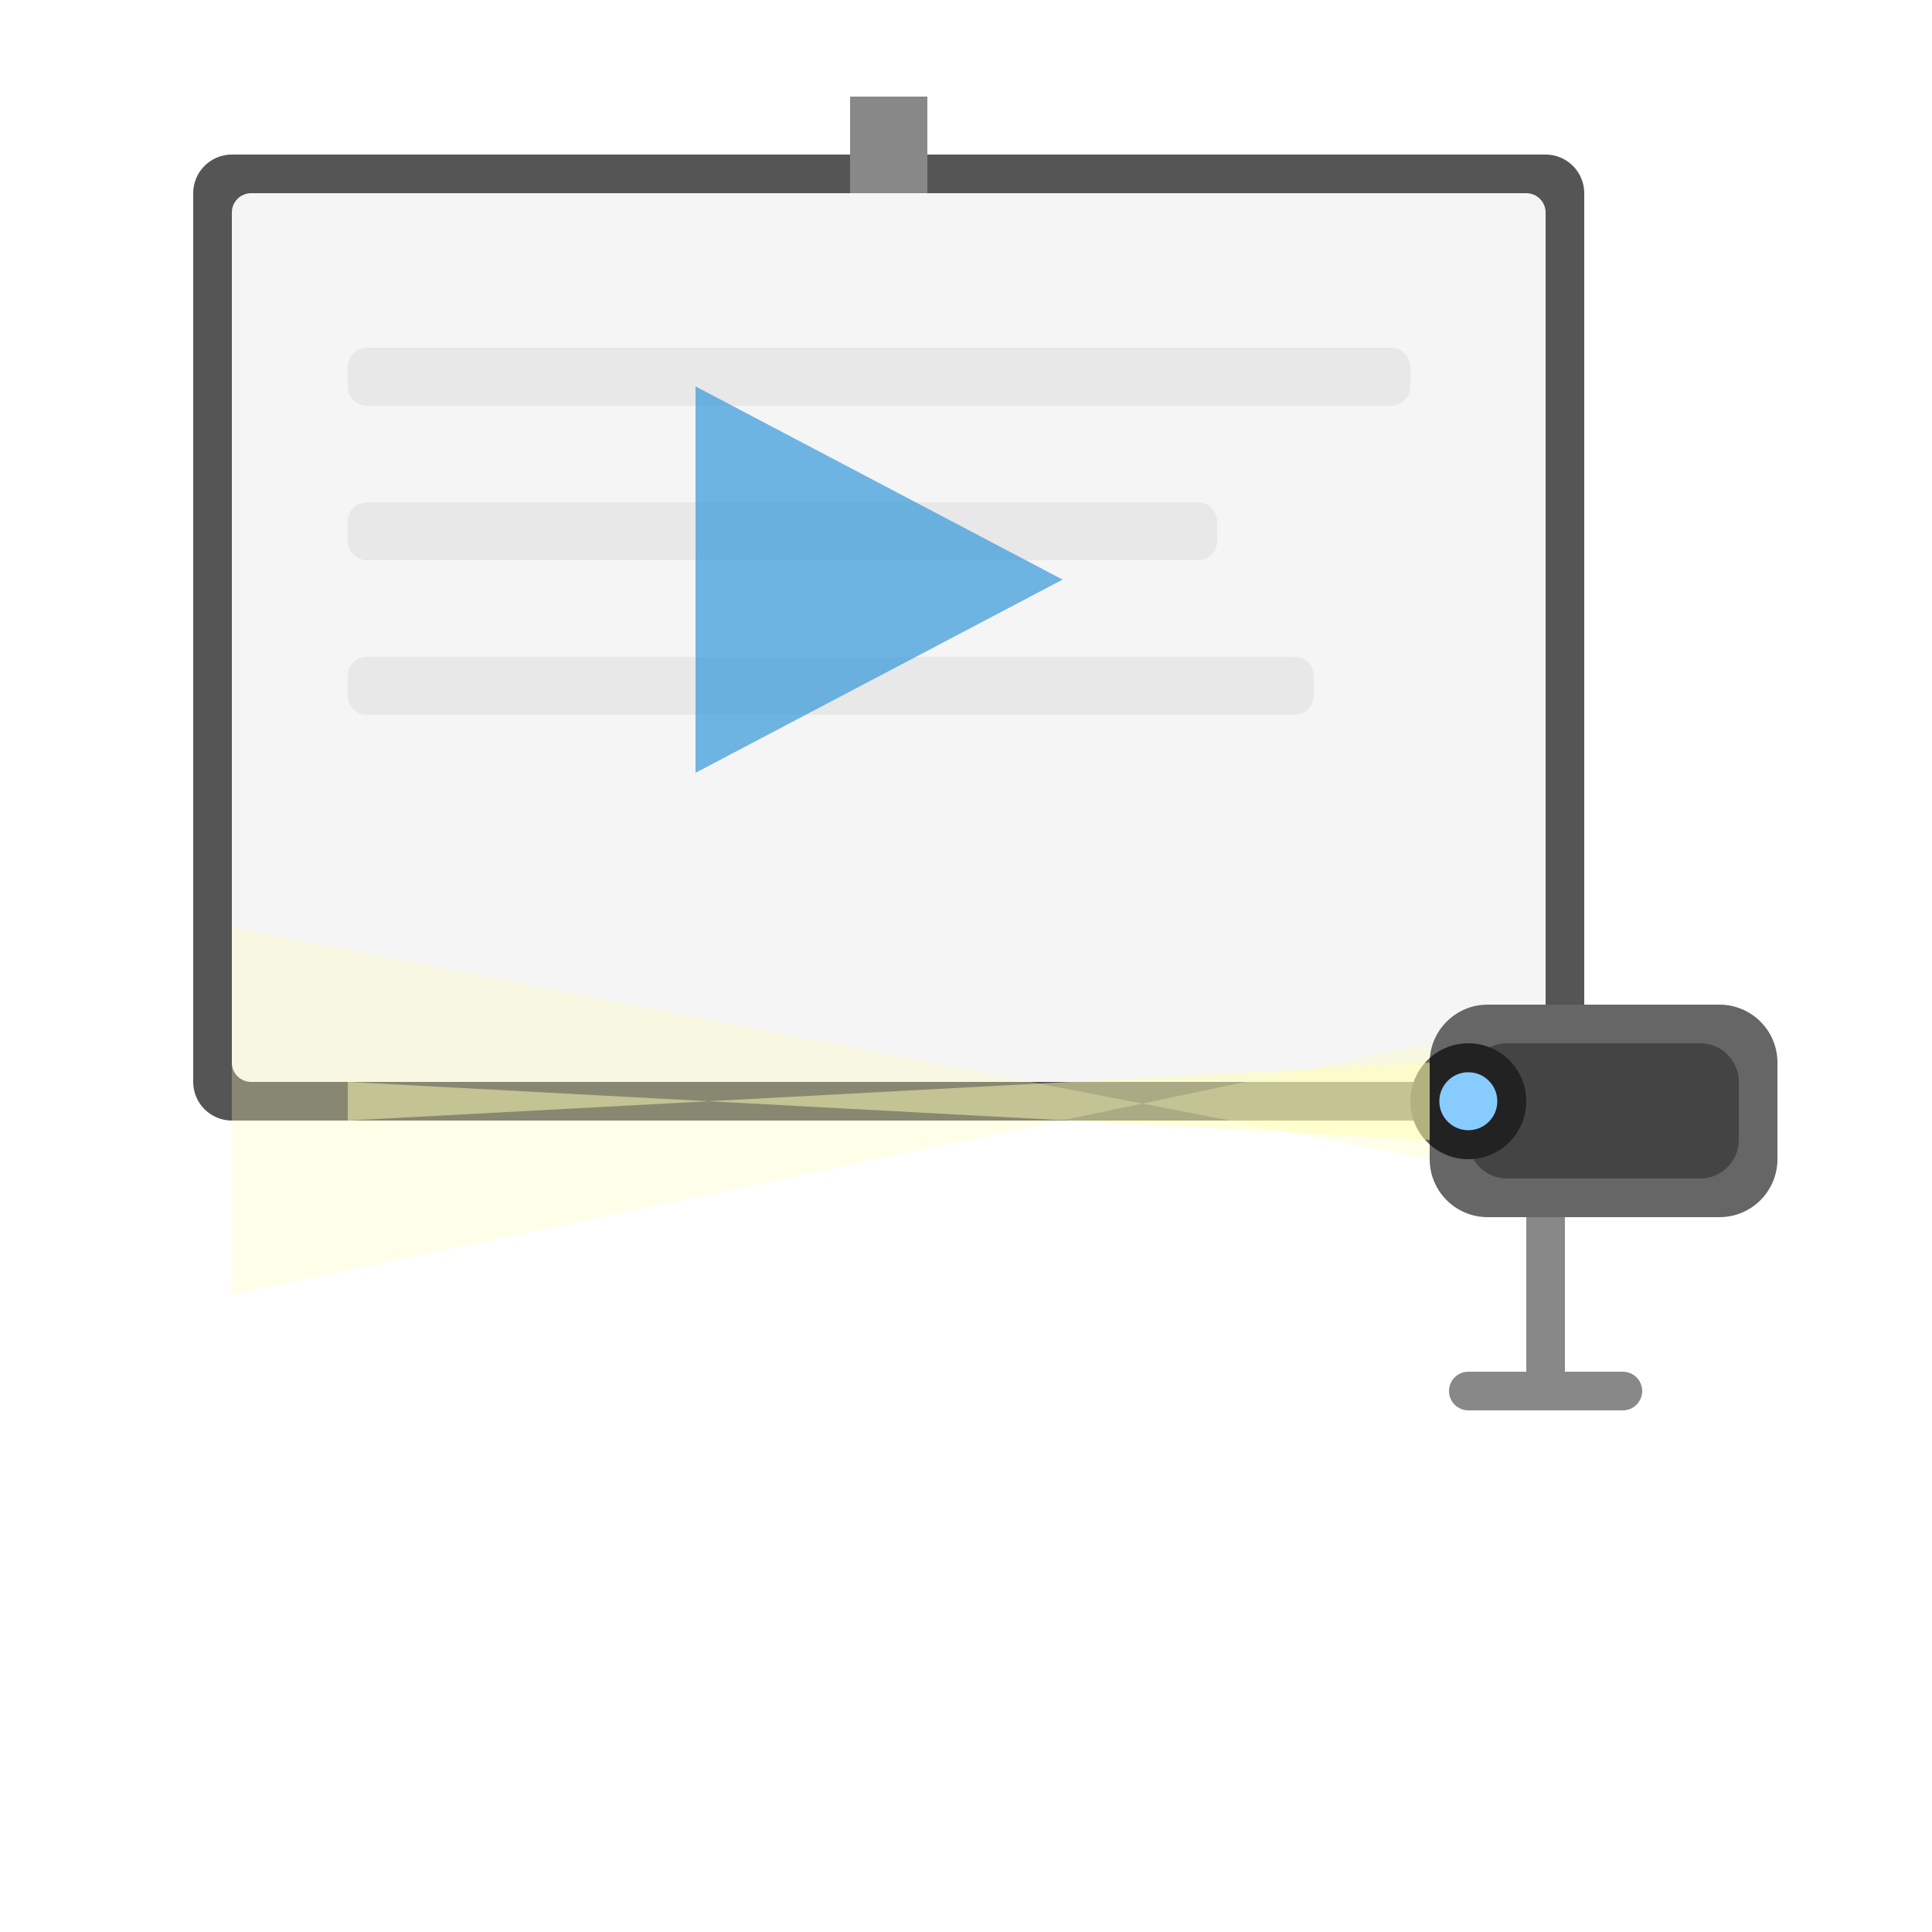
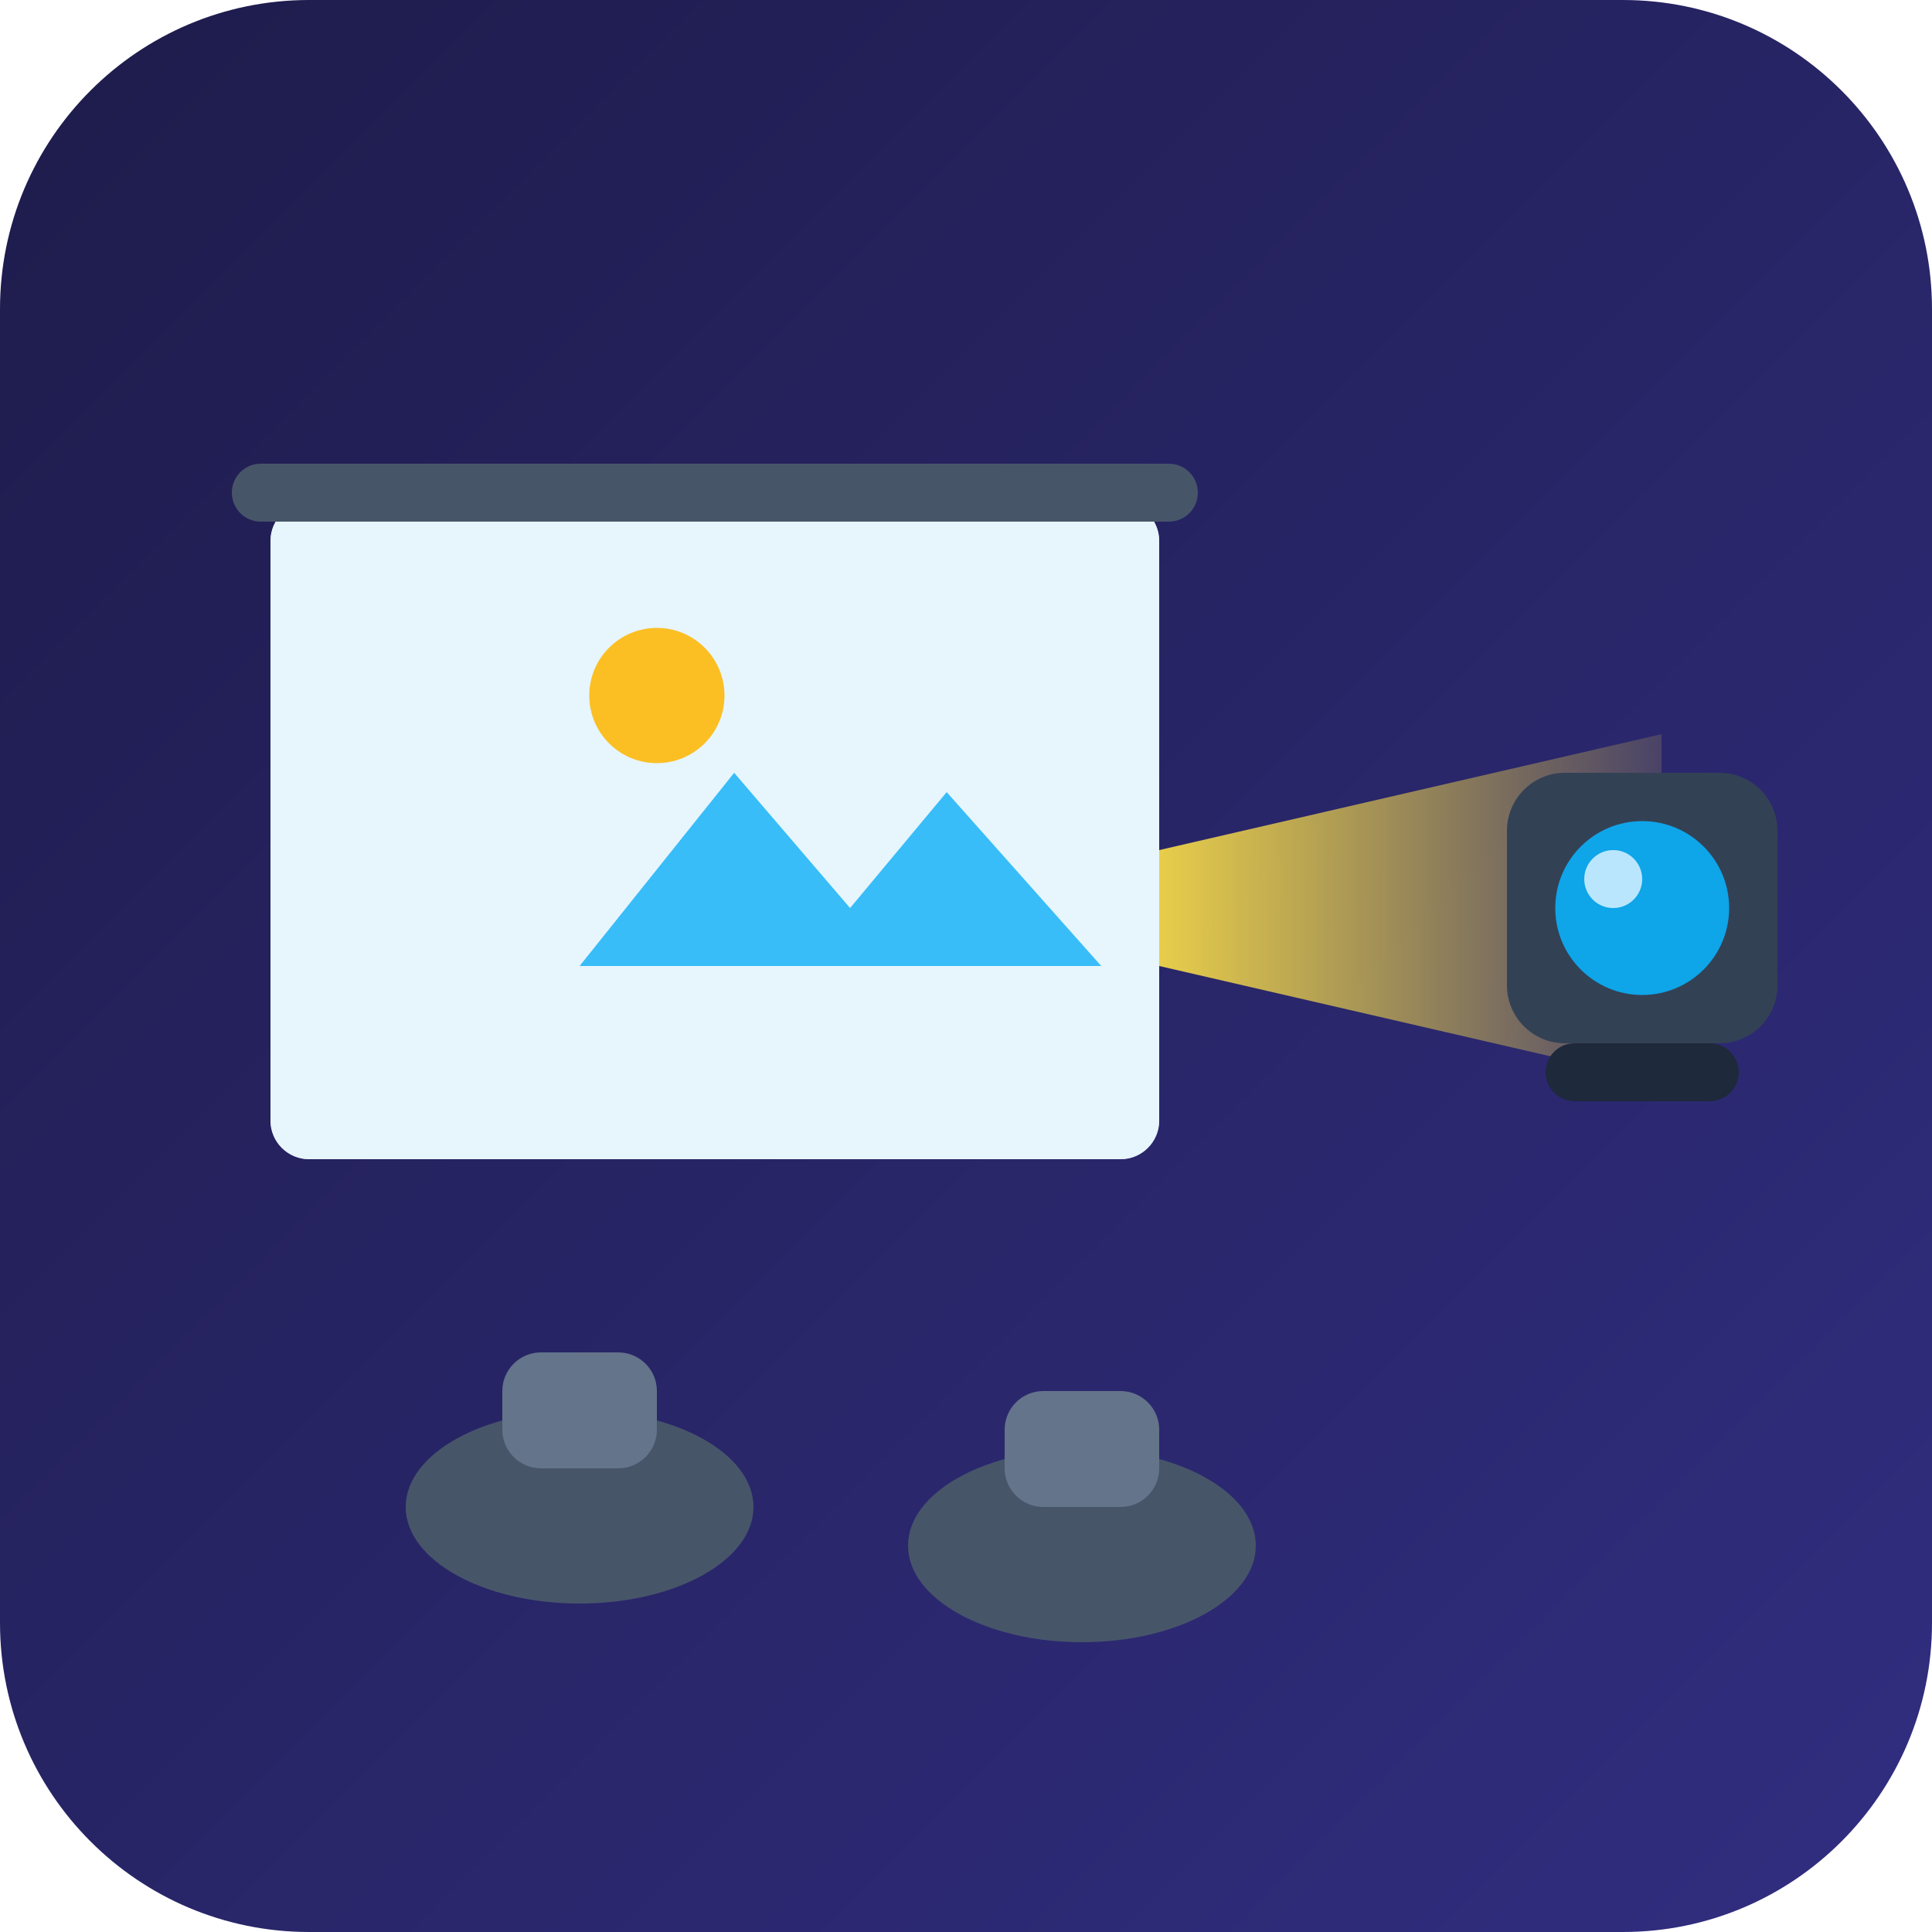
<svg xmlns="http://www.w3.org/2000/svg" viewBox="0 0 100 100">
-   <rect x="10" y="8" width="72" height="50" rx="2" fill="#555" />
-   <rect x="12" y="10" width="68" height="46" rx="1" fill="#f5f5f5" />
-   <rect x="44" y="5" width="4" height="5" fill="#888" />
-   <rect x="74" y="52" width="18" height="11" rx="3" fill="#666" />
-   <rect x="76" y="54" width="14" height="7" rx="2" fill="#444" />
-   <circle cx="76" cy="57" r="3" fill="#222" />
-   <circle cx="76" cy="57" r="1.5" fill="#88ccff" />
-   <polygon points="74,55 74,59 18,56 18,58" fill="rgba(255,255,180,0.5)" />
-   <polygon points="74,54 74,60 12,48 12,67" fill="rgba(255,255,180,0.3)" />
-   <rect x="18" y="18" width="55" height="3" rx="1" fill="#e8e8e8" />
-   <rect x="18" y="26" width="45" height="3" rx="1" fill="#e8e8e8" />
-   <rect x="18" y="34" width="50" height="3" rx="1" fill="#e8e8e8" />
-   <polygon points="36,20 36,40 55,30" fill="#3498db" opacity="0.7" />
-   <rect x="79" y="63" width="2" height="8" fill="#888" />
-   <rect x="75" y="71" width="10" height="2" rx="1" fill="#888" />
+   <defs>
+     <linearGradient id="adv_bg" x1="0" y1="0" x2="1" y2="1">
+       <stop offset="0" stop-color="#1e1b4b" />
+       <stop offset="1" stop-color="#312e81" />
+     </linearGradient>
+     <linearGradient id="adv_llum" x1="0" y1="0" x2="1" y2="0">
+       <stop offset="0" stop-color="#fde047" stop-opacity=".9" />
+       <stop offset="1" stop-color="#fde047" stop-opacity=".15" />
+     </linearGradient>
+   </defs>
+   <rect width="100" height="100" rx="16" fill="url(#adv_bg)" />
+   <rect x="14" y="26" width="46" height="34" rx="2" fill="#f8fafc" />
+   <rect x="14" y="26" width="46" height="34" rx="2" fill="#e0f2fe" opacity=".7" />
+   <path d="M30 50 l8 -10 l6 7 l5 -6 l8 9 z" fill="#38bdf8" />
+   <circle cx="34" cy="36" r="3.5" fill="#fbbf24" />
+   <rect x="12" y="24" width="50" height="3" rx="1.5" fill="#475569" />
+   <polygon points="86,38 60,44 60,50 86,56" fill="url(#adv_llum)" />
+   <rect x="78" y="40" width="14" height="14" rx="3" fill="#334155" />
+   <circle cx="85" cy="47" r="4.5" fill="#0ea5e9" />
+   <circle cx="83.5" cy="45.5" r="1.5" fill="#bae6fd" />
+   <rect x="80" y="54" width="10" height="3" rx="1.5" fill="#1e293b" />
+   <ellipse cx="30" cy="78" rx="9" ry="5" fill="#475569" />
+   <rect x="26" y="70" width="8" height="6" rx="2" fill="#64748b" />
+   <ellipse cx="56" cy="80" rx="9" ry="5" fill="#475569" />
+   <rect x="52" y="72" width="8" height="6" rx="2" fill="#64748b" />
</svg>
